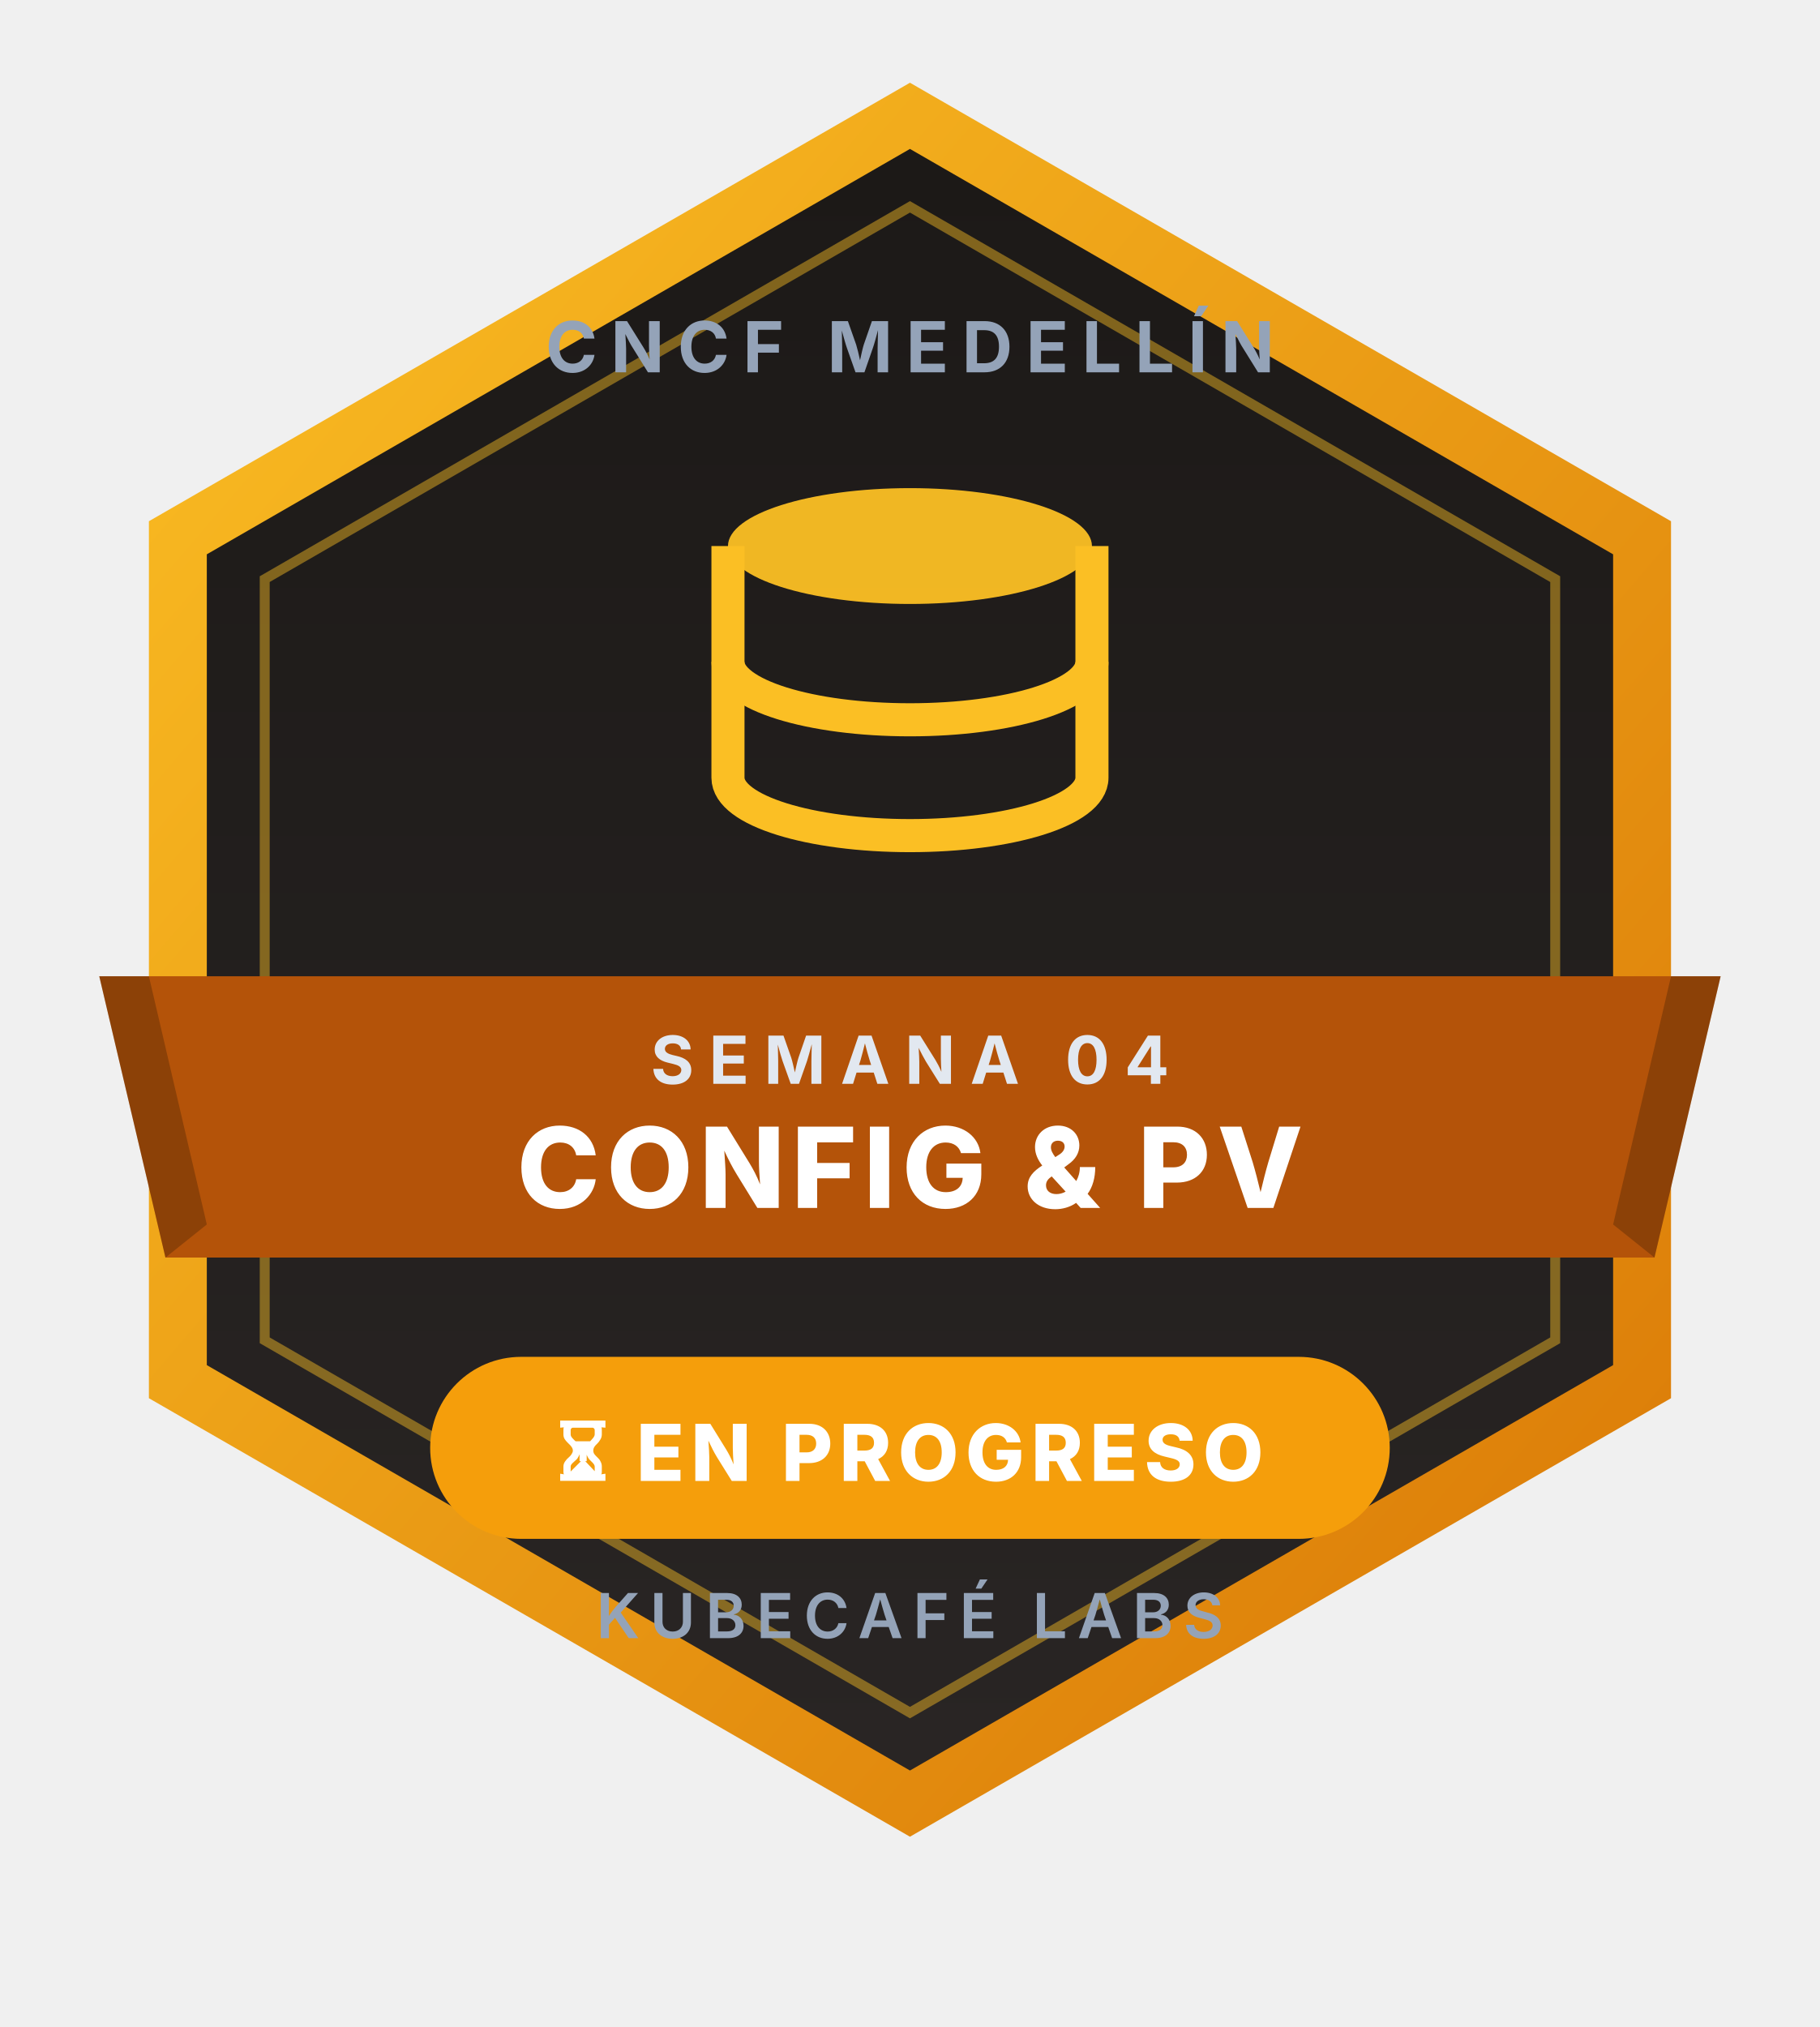
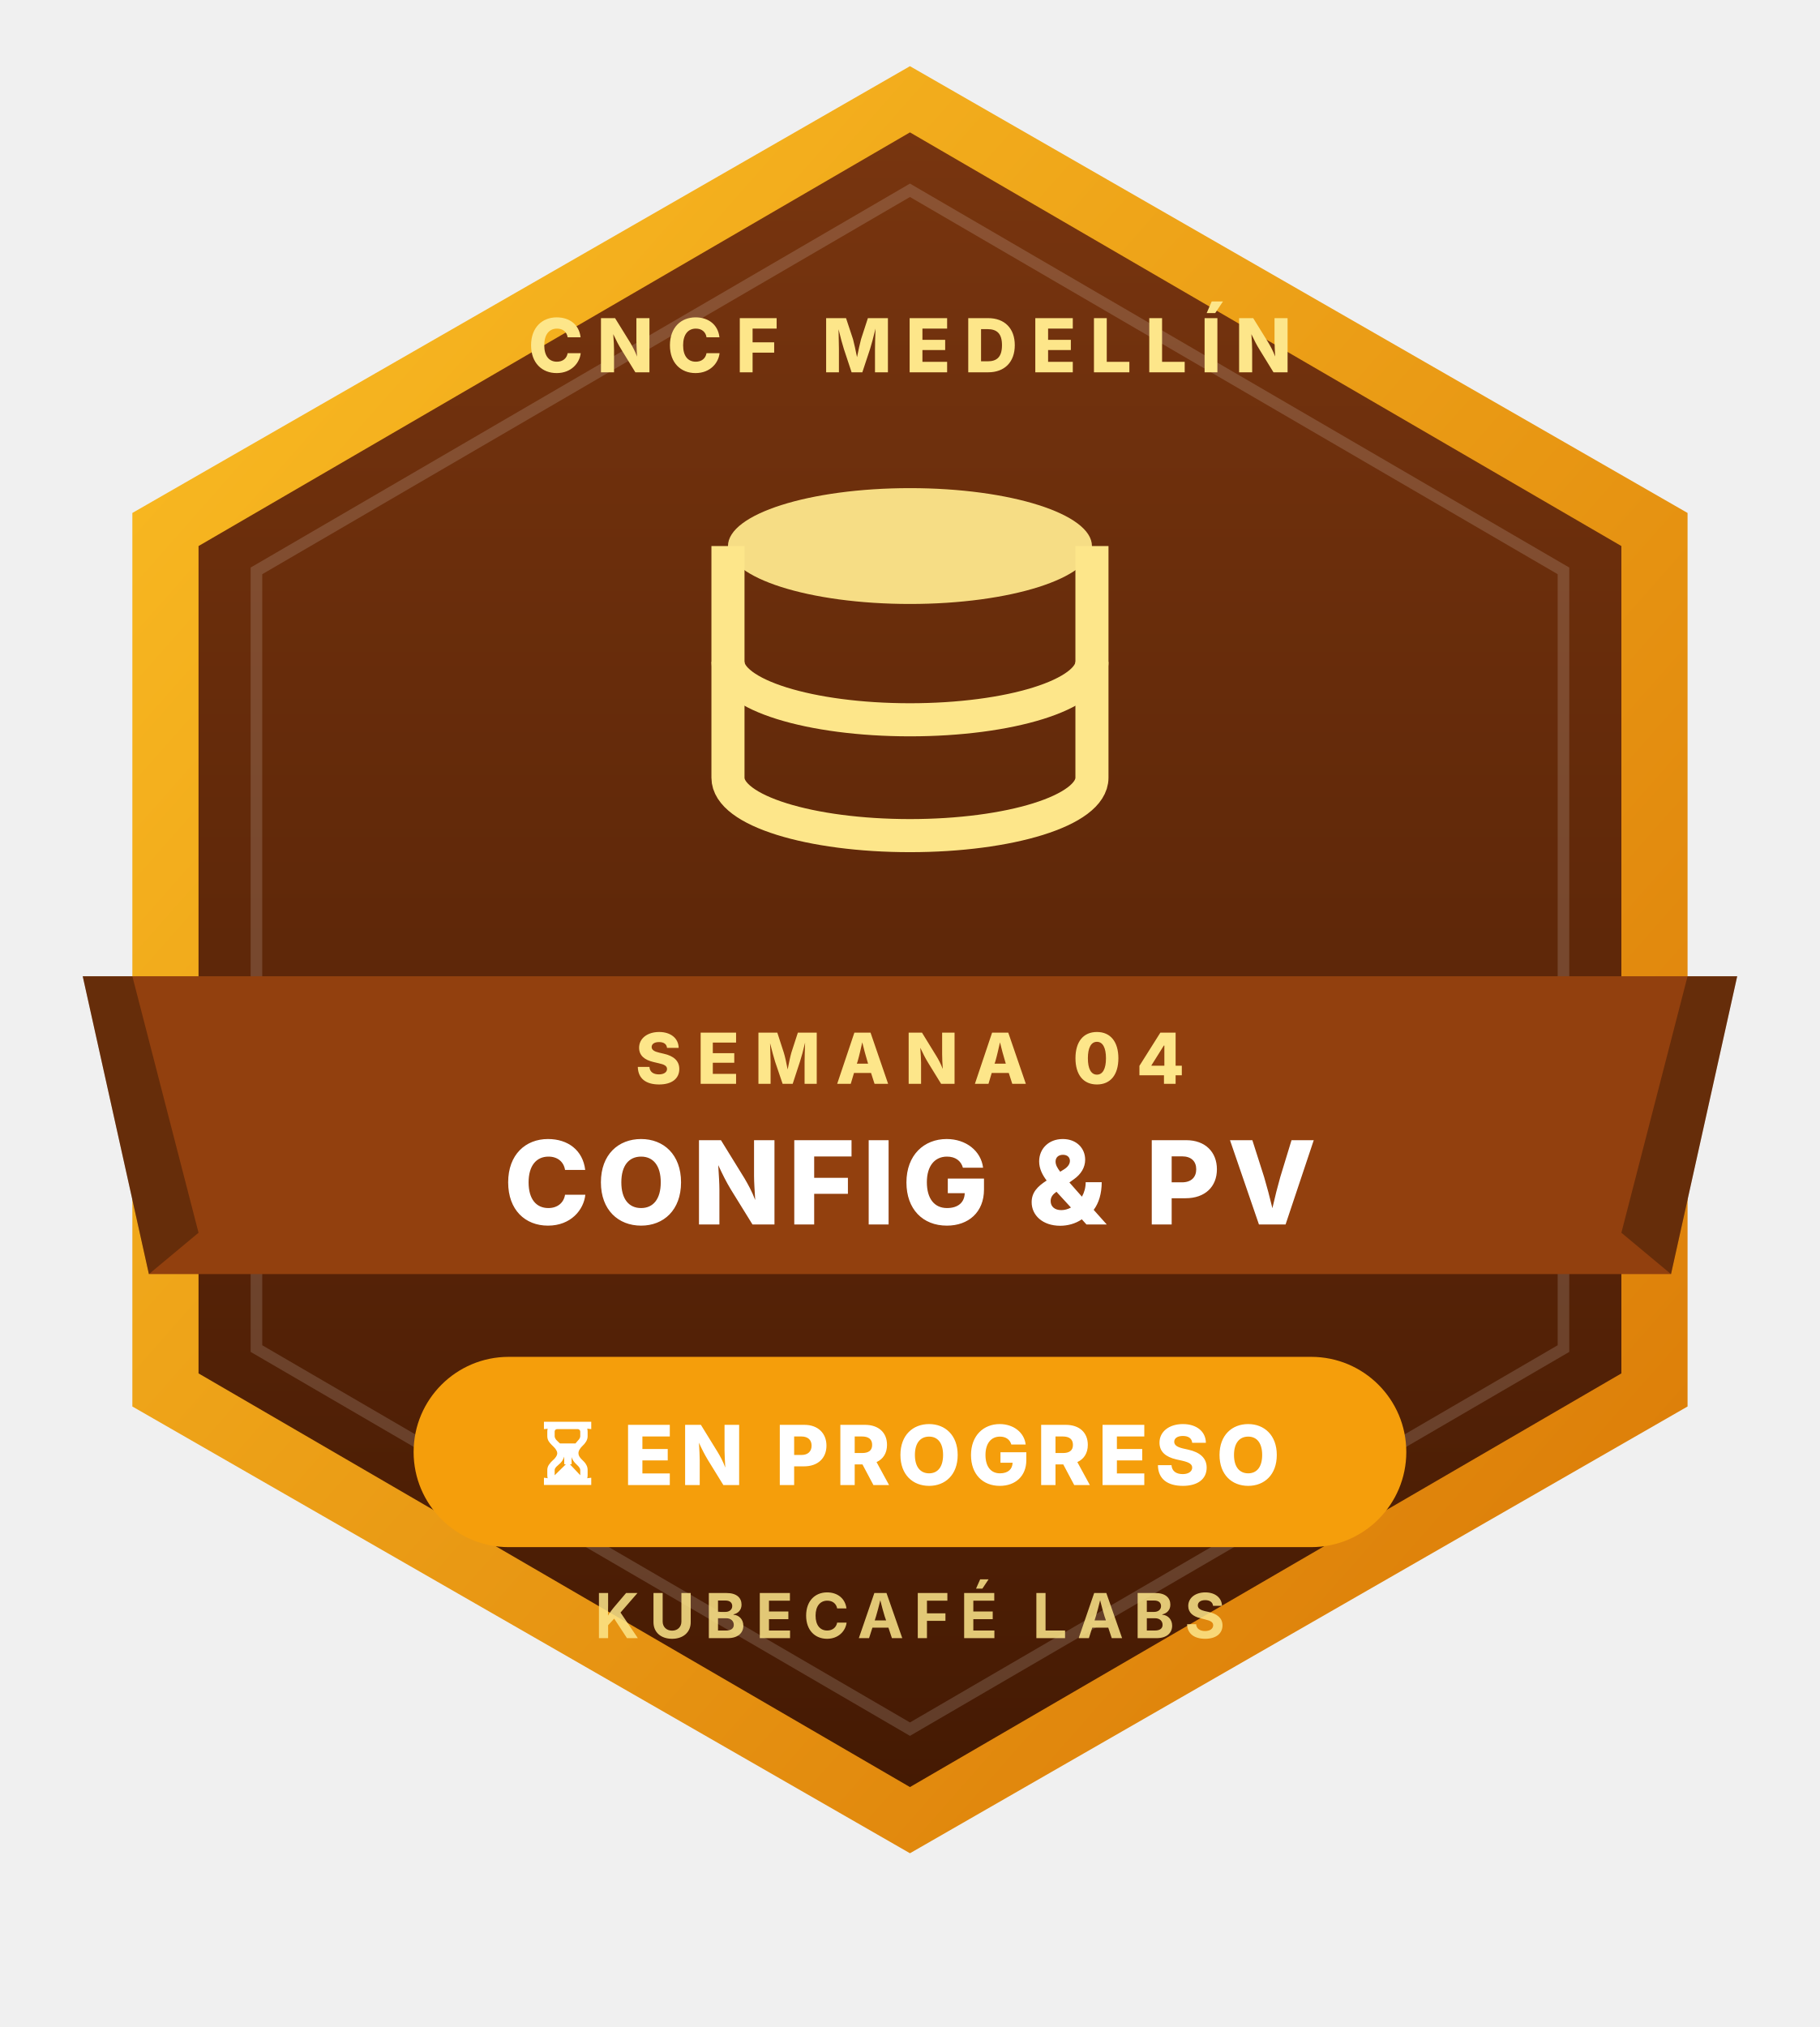
<svg xmlns="http://www.w3.org/2000/svg" viewBox="0 0 220 245" width="220" height="245">
  <defs>
    <linearGradient id="b_semana-04_progreso" x1="0%" y1="0%" x2="100%" y2="100%">
      <stop offset="0%" stop-color="#FBBF24" />
      <stop offset="100%" stop-color="#D97706" />
    </linearGradient>
    <linearGradient id="bg_semana-04_progreso" x1="0%" y1="0%" x2="0%" y2="100%">
-       <stop offset="0%" stop-color="#1C1917" />
-       <stop offset="100%" stop-color="#292524" />
+       <stop offset="0%" stop-color="#78350F" />
+       <stop offset="100%" stop-color="#451A03" />
    </linearGradient>
  </defs>
  <g opacity="1">
-     <polygon points="110,10 202,63 202,169 110,222 18,169 18,63" fill="url(#b_semana-04_progreso)" />
-     <polygon points="110,18 195,67 195,165 110,214 25,165 25,67" fill="url(#bg_semana-04_progreso)" />
-     <polygon points="110,25 188,70 188,162 110,207 32,162 32,70" fill="none" stroke="#FBBF24" stroke-width="1.2" stroke-opacity="0.45" />
-     <text x="110" y="45" text-anchor="middle" font-family="system-ui,-apple-system,sans-serif" font-size="8.5" font-weight="700" fill="#94A3B8" letter-spacing="1.6">CNCF MEDELLÍN</text>
-     <g color="#FBBF24">
+     <polygon points="110,8 204,62 204,170 110,224 16,170 16,62" fill="url(#b_semana-04_progreso)" />
+     <polygon points="110,16 196,66 196,166 110,216 24,166 24,66" fill="url(#bg_semana-04_progreso)" />
+     <polygon points="110,23 189,69 189,163 110,209 31,163 31,69" fill="none" stroke="#FFFFFF" stroke-width="1.4" stroke-opacity="0.15" />
+     <text x="110" y="45" text-anchor="middle" font-family="system-ui,-apple-system,sans-serif" font-size="9" font-weight="800" fill="#FDE68A" letter-spacing="1.6">CNCF MEDELLÍN</text>
+     <g color="#FDE68A">
      <ellipse cx="110" cy="66" rx="22" ry="7" fill="currentColor" opacity="0.95" />
      <path d="M88 66 v14 c0 4 10 7 22 7 s22 -3 22 -7 v-14" fill="none" stroke="currentColor" stroke-width="4" />
      <path d="M88 80 v14 c0 4 10 7 22 7 s22 -3 22 -7 v-14" fill="none" stroke="currentColor" stroke-width="4" />
    </g>
-     <polygon points="12,118 208,118 200,152 20,152" fill="#B45309" />
-     <polygon points="12,118 20,152 25,148 18,118" fill="#000000" opacity="0.22" />
-     <polygon points="208,118 200,152 195,148 202,118" fill="#000000" opacity="0.22" />
-     <text x="110" y="131" text-anchor="middle" font-family="system-ui,-apple-system,sans-serif" font-size="8" font-weight="700" fill="#E2E8F0" letter-spacing="1.8">SEMANA 04</text>
-     <text x="110" y="146" text-anchor="middle" font-family="system-ui,-apple-system,sans-serif" font-size="13.5" font-weight="800" fill="#FFFFFF" letter-spacing="0.8">CONFIG &amp; PV</text>
-     <rect x="52" y="164" width="116" height="22" rx="11" fill="#F59E0B" />
-     <text x="110" y="179" text-anchor="middle" font-family="system-ui,-apple-system,sans-serif" font-size="9.5" font-weight="800" fill="#FFFFFF" letter-spacing="0.8">⏳ EN PROGRESO</text>
-     <text x="110" y="198" text-anchor="middle" font-family="system-ui,-apple-system,sans-serif" font-size="7.5" font-weight="600" fill="#94A3B8" letter-spacing="1.2">KUBECAFÉ LABS</text>
+     <polygon points="10,118 210,118 202,154 18,154" fill="#92400E" />
+     <polygon points="10,118 18,154 24,149 16,118" fill="#000000" opacity="0.3" />
+     <polygon points="210,118 202,154 196,149 204,118" fill="#000000" opacity="0.3" />
+     <text x="110" y="131" text-anchor="middle" font-family="system-ui,-apple-system,sans-serif" font-size="8.5" font-weight="800" fill="#FDE68A" letter-spacing="1.8">SEMANA 04</text>
+     <text x="110" y="148" text-anchor="middle" font-family="system-ui,-apple-system,sans-serif" font-size="14" font-weight="800" fill="#FFFFFF" letter-spacing="0.8">CONFIG &amp; PV</text>
+     <rect x="50" y="164" width="120" height="23" rx="11.5" fill="#F59E0B" />
+     <text x="110" y="179.5" text-anchor="middle" font-family="system-ui,-apple-system,sans-serif" font-size="10" font-weight="800" fill="#FFFFFF" letter-spacing="0.8">⏳ EN PROGRESO</text>
+     <text x="110" y="198" text-anchor="middle" font-family="system-ui,-apple-system,sans-serif" font-size="7.5" font-weight="700" fill="#FDE68A" opacity="0.85" letter-spacing="1.2">KUBECAFÉ LABS</text>
  </g>
</svg>
